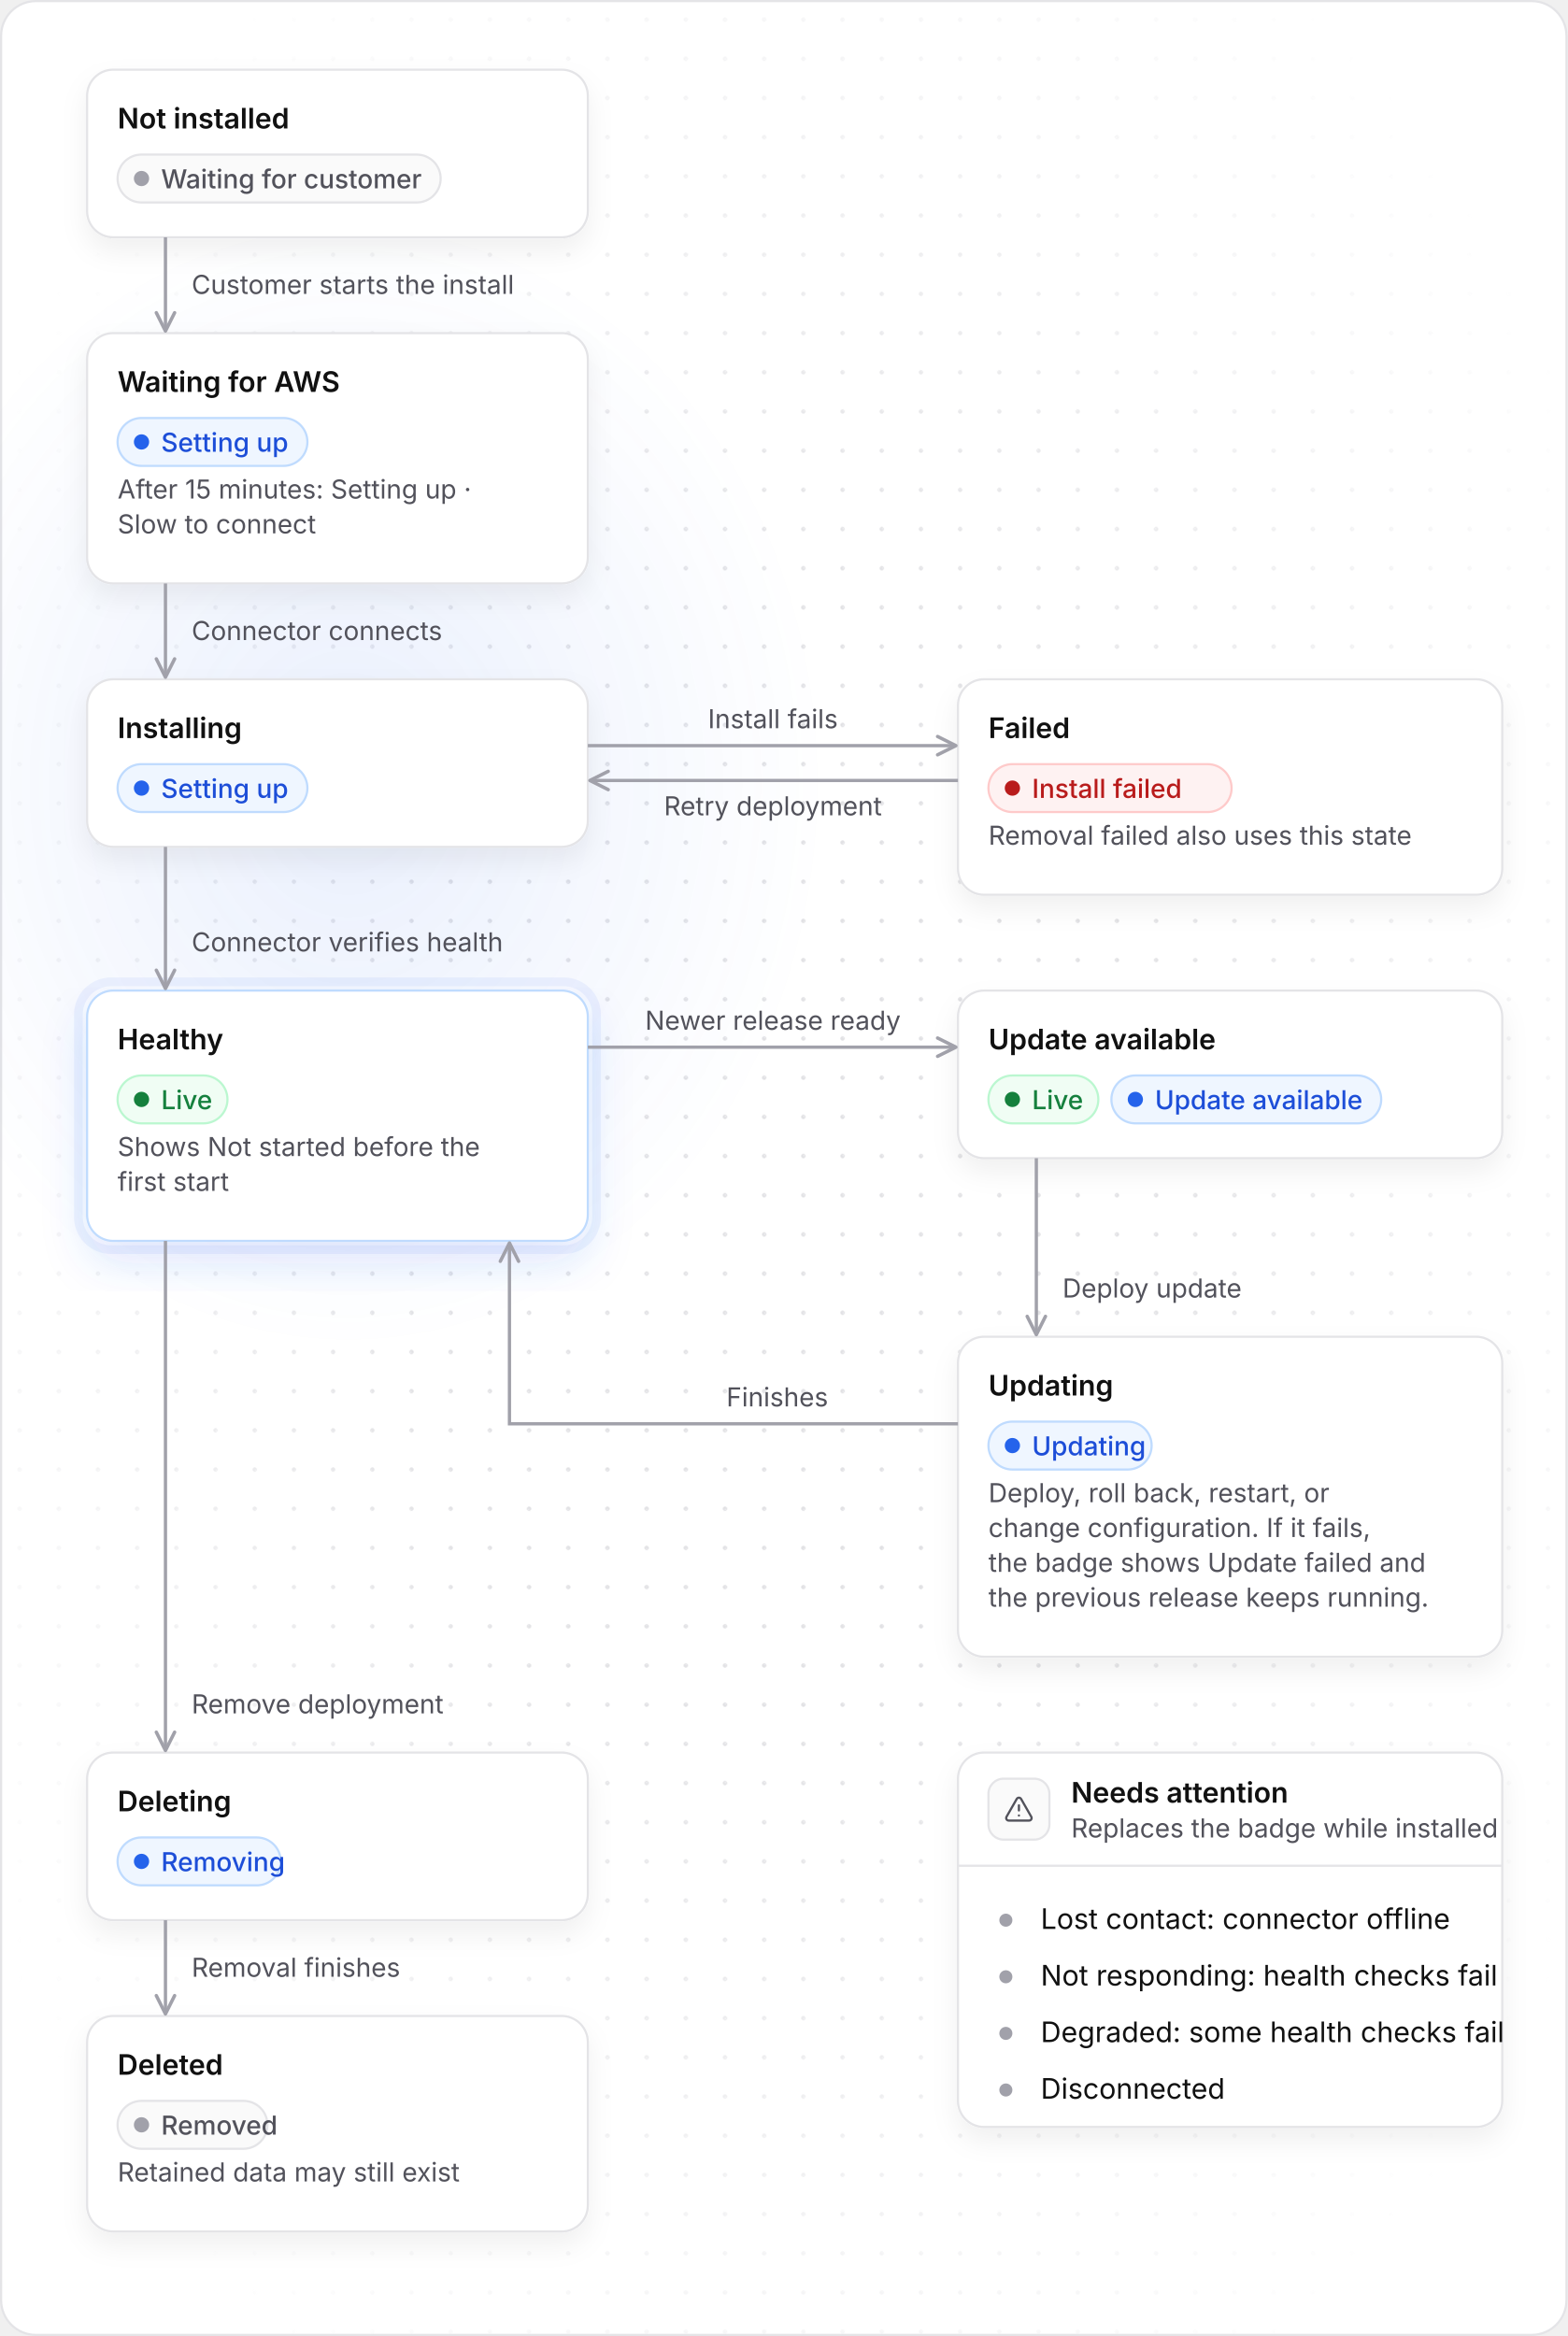
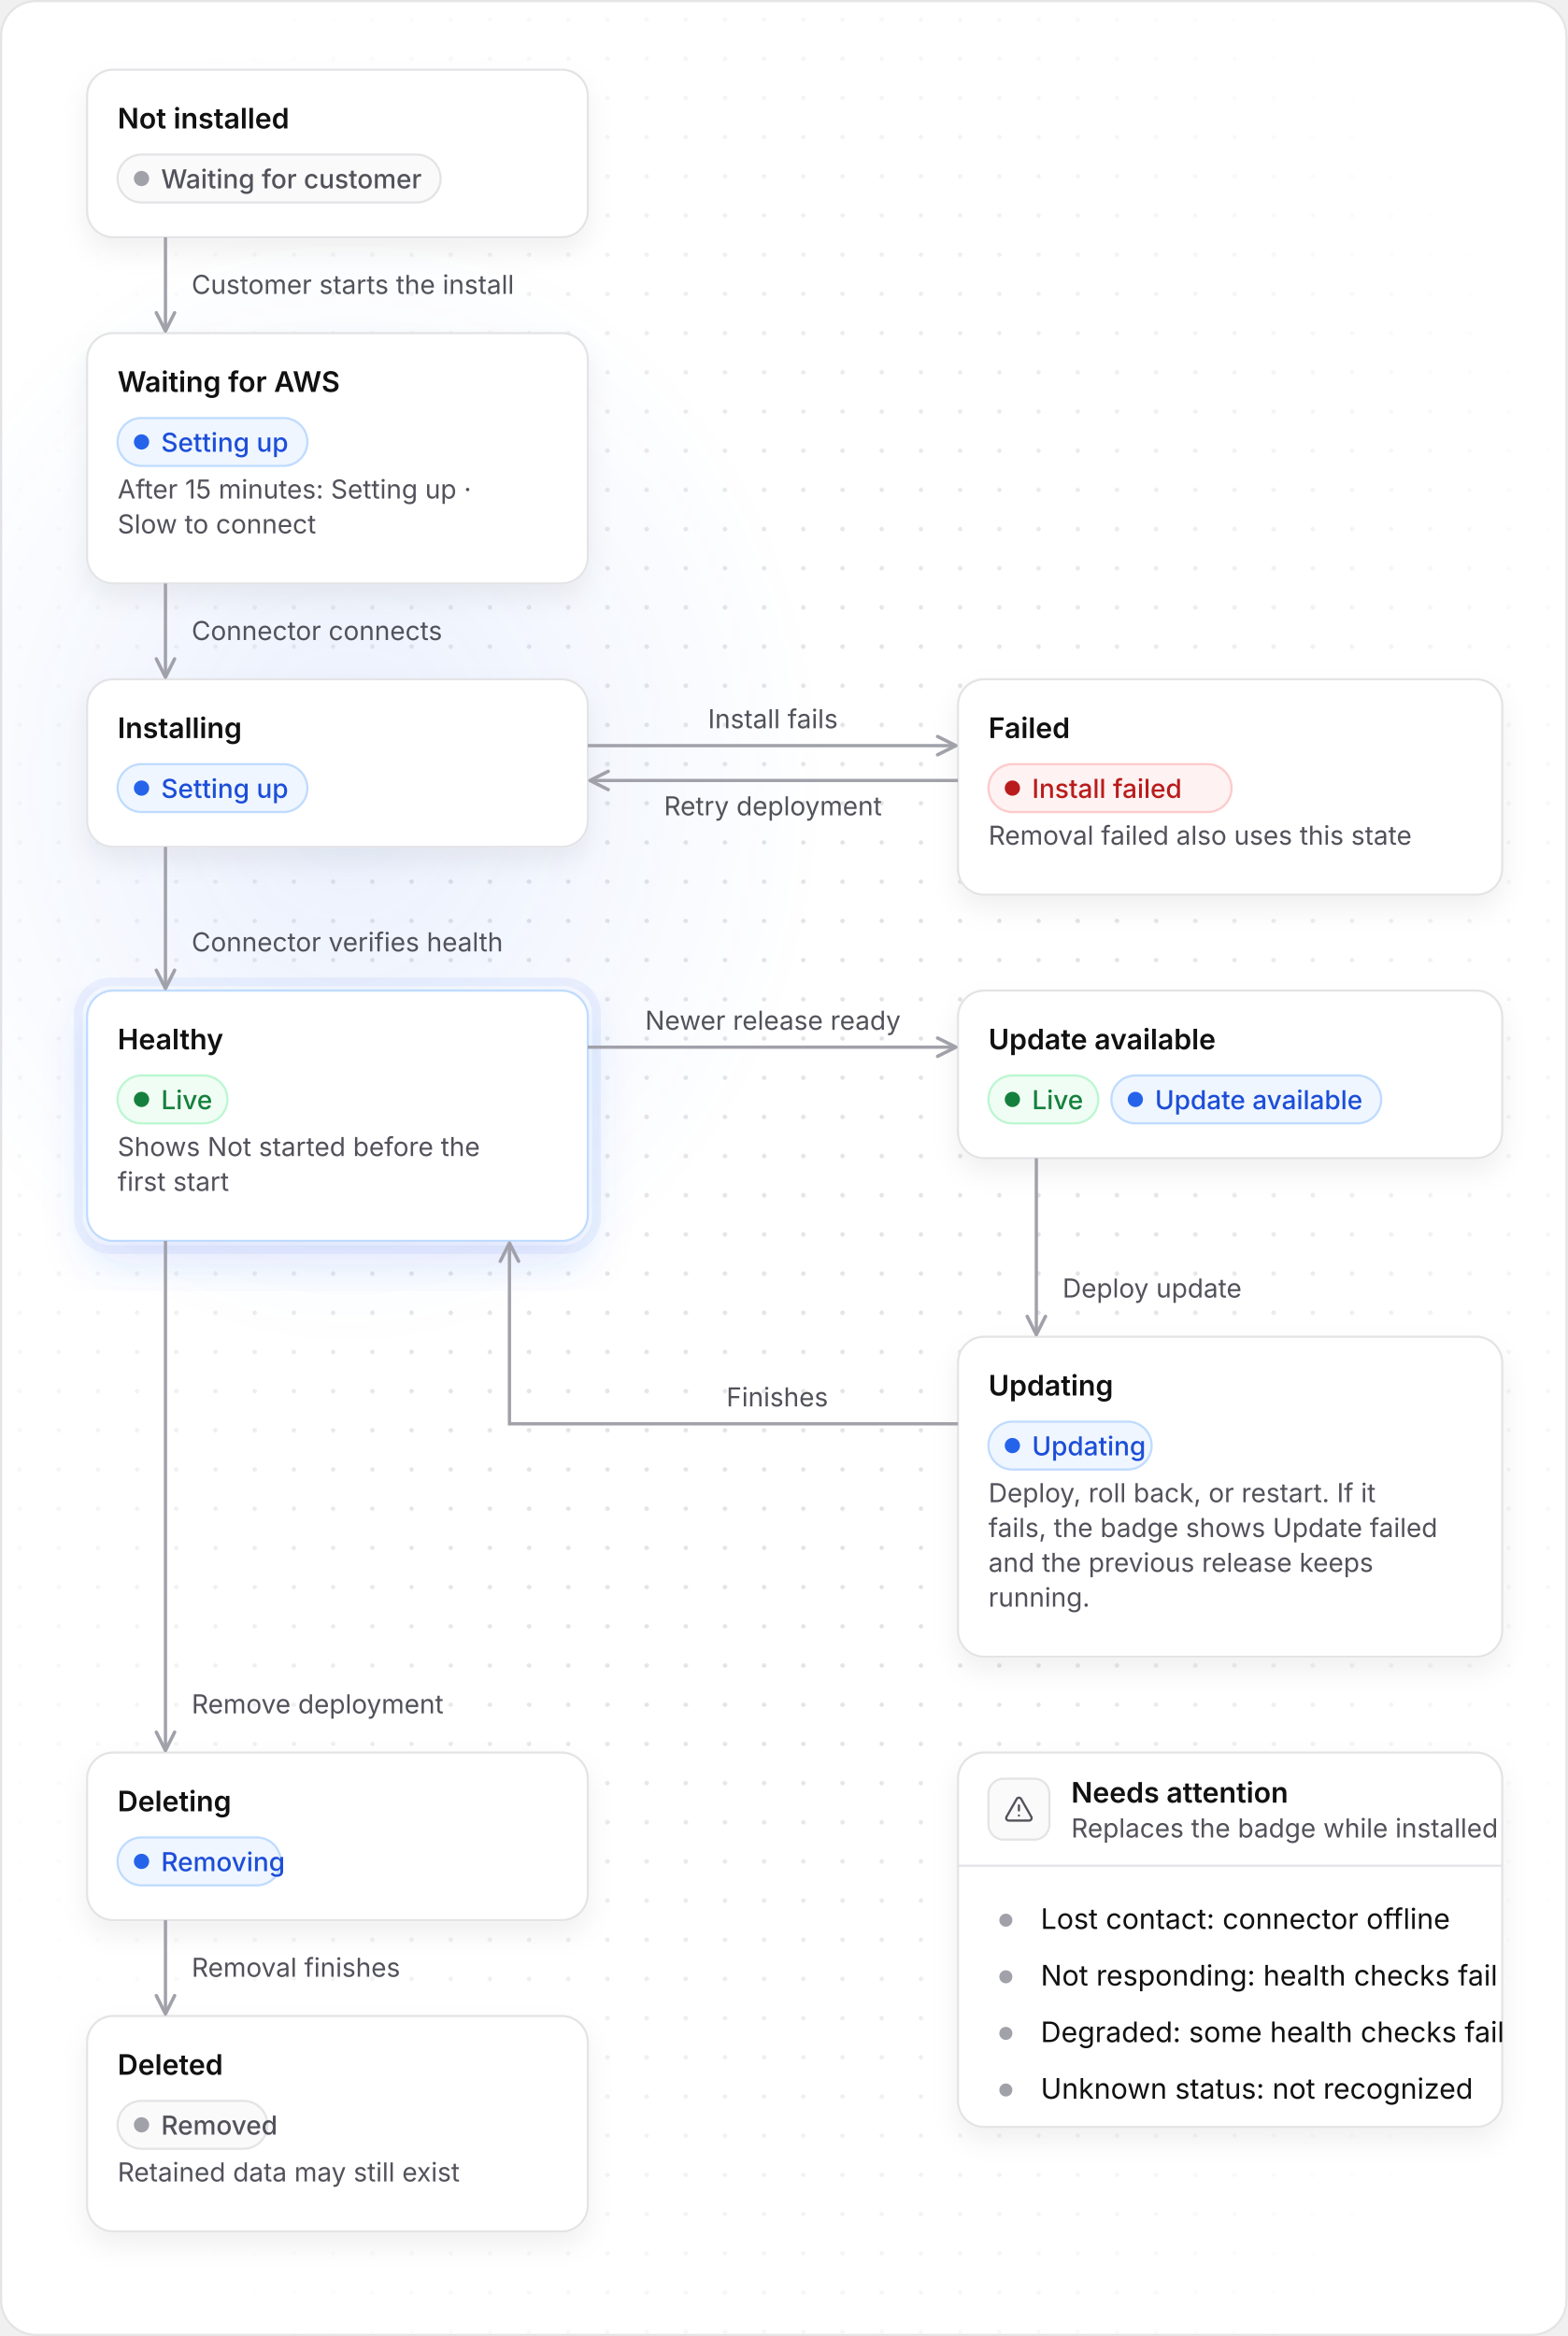
<svg xmlns="http://www.w3.org/2000/svg" width="720" height="1073" viewBox="0 0 720 1073" role="img" aria-labelledby="title desc">
  <defs>
    <style>
      text { font-family: Inter, "Inter Variable", ui-sans-serif, system-ui, -apple-system, "Segoe UI", sans-serif; fill: #111111; }
      .title { font-size: 13px; font-weight: 600; }
      .heading { font-size: 15px; font-weight: 600; letter-spacing: -0.01em; }
      .body { font-size: 13px; fill: #111111; }
      .label { font-size: 12px; font-weight: 600; fill: #52525B; }
      .note { font-size: 12px; fill: #52525B; }
      .badge { font-size: 12px; font-weight: 500; }
      .num { font-size: 12px; font-weight: 600; fill: #FFFFFF; }
      .mono { font-family: ui-monospace, SFMono-Regular, Menlo, Consolas, "Liberation Mono", monospace; font-size: 12px; fill: #71717A; }
      .mono-dark { font-family: ui-monospace, SFMono-Regular, Menlo, Consolas, "Liberation Mono", monospace; font-size: 12px; fill: #111111; }
      .mono-brand { font-family: ui-monospace, SFMono-Regular, Menlo, Consolas, "Liberation Mono", monospace; font-size: 12px; fill: #1D4ED8; }
      .boundary { fill: none; stroke: #A1A1AA; stroke-width: 1; stroke-dasharray: 5 4; }
      .tag { fill: #FFFFFF; stroke: #E4E4E7; }
      .band { fill: #FAFAFA; stroke: #E4E4E7; }
      .tile { fill: #FFFFFF; stroke: #E4E4E7; }
      .tile-optional { fill: #FFFFFF; stroke: #A1A1AA; stroke-dasharray: 4 3; }
      .icon-tile { fill: #FAFAFA; stroke: #E4E4E7; }
      .icon { fill: none; stroke: #52525B; stroke-width: 1.75; stroke-linecap: round; stroke-linejoin: round; }
      .track { fill: none; stroke: #A1A1AA; stroke-width: 1.5; }
      .track-dashed { fill: none; stroke: #A1A1AA; stroke-width: 1.5; stroke-dasharray: 4 4; }
      .beam { fill: none; stroke: #2563EB; stroke-width: 1.5; }
      .port { fill: #FFFFFF; stroke: #A1A1AA; stroke-width: 1.5; }
      .port-brand { fill: #FFFFFF; stroke: #2563EB; stroke-width: 1.5; }
    </style>
    <pattern id="dots" width="18" height="18" patternUnits="userSpaceOnUse">
      <circle cx="9" cy="9" r="1" fill="#D4D4D8" />
    </pattern>
    <radialGradient id="fade" cx="50%" cy="50%" r="60%">
      <stop offset="40%" stop-color="#FFFFFF" />
      <stop offset="100%" stop-color="#000000" />
    </radialGradient>
    <mask id="fade-mask">
      <rect width="720" height="1073" fill="url(#fade)" />
    </mask>
    <radialGradient id="light" cx="50%" cy="50%" r="50%">
      <stop offset="0%" stop-color="#2563EB" stop-opacity="0.10" />
      <stop offset="100%" stop-color="#2563EB" stop-opacity="0" />
    </radialGradient>
    <filter id="shadow" x="-10%" y="-20%" width="120%" height="160%">
      <feDropShadow dx="0" dy="1" stdDeviation="1" flood-color="#111111" flood-opacity="0.04" />
      <feDropShadow dx="0" dy="6" stdDeviation="6" flood-color="#111111" flood-opacity="0.06" />
    </filter>
    <filter id="shadow-brand" x="-10%" y="-10%" width="120%" height="130%">
      <feDropShadow dx="0" dy="1" stdDeviation="1" flood-color="#111111" flood-opacity="0.04" />
      <feDropShadow dx="0" dy="10" stdDeviation="10" flood-color="#2563EB" flood-opacity="0.14" />
    </filter>
    <marker id="arrow" viewBox="0 0 10 10" refX="8" refY="5" markerWidth="7" markerHeight="7" orient="auto-start-reverse">
      <path d="M1 1L9 5L1 9" fill="none" stroke="#A1A1AA" stroke-width="1.5" stroke-linecap="round" stroke-linejoin="round" />
    </marker>
    <marker id="arrow-brand" viewBox="0 0 10 10" refX="8" refY="5" markerWidth="7" markerHeight="7" orient="auto-start-reverse">
      <path d="M1 1L9 5L1 9" fill="none" stroke="#2563EB" stroke-width="1.5" stroke-linecap="round" stroke-linejoin="round" />
    </marker>
    <symbol id="i-alert" viewBox="0 0 24 24">
      <path d="m21.73 18-8-14a2 2 0 0 0-3.48 0l-8 14A2 2 0 0 0 4 21h16a2 2 0 0 0 1.73-3" />
      <path d="M12 9v4" />
      <path d="M12 17h.01" />
    </symbol>
  </defs>
  <g id="stage">
    <rect x="0.5" y="0.5" width="719" height="1072" rx="16" fill="#FFFFFF" stroke="#E4E4E7" />
    <rect x="1" y="1" width="718" height="1071" rx="16" fill="url(#dots)" mask="url(#fade-mask)" opacity="0.7" />
    <ellipse cx="160" cy="360" rx="220" ry="260" fill="url(#light)" />
  </g>
  <g id="not-installed">
    <rect class="tile" x="40" y="32" width="230" height="77" rx="12" filter="url(#shadow)" />
    <text class="title" x="54" y="59">Not installed</text>
    <rect x="54" y="71" width="148.4" height="22" rx="11" style="fill:#FAFAFA;stroke:#E4E4E7" />
    <circle cx="65" cy="82" r="3.5" fill="#A1A1AA" />
    <text class="badge" x="74" y="86.5" style="fill:#52525B">Waiting for customer</text>
  </g>
  <g id="waiting-for-aws">
    <rect class="tile" x="40" y="153" width="230" height="115" rx="12" filter="url(#shadow)" />
    <text class="title" x="54" y="180">Waiting for AWS</text>
    <rect x="54" y="192" width="87.2" height="22" rx="11" style="fill:#EFF6FF;stroke:#BFDBFE" />
    <circle cx="65" cy="203" r="3.5" fill="#2563EB" />
    <text class="badge" x="74" y="207.5" style="fill:#1D4ED8">Setting up</text>
    <text class="note" x="54" y="229">After 15 minutes: Setting up ·</text>
    <text class="note" x="54" y="245">Slow to connect</text>
  </g>
  <g id="installing">
    <rect class="tile" x="40" y="312" width="230" height="77" rx="12" filter="url(#shadow)" />
    <text class="title" x="54" y="339">Installing</text>
    <rect x="54" y="351" width="87.2" height="22" rx="11" style="fill:#EFF6FF;stroke:#BFDBFE" />
    <circle cx="65" cy="362" r="3.5" fill="#2563EB" />
    <text class="badge" x="74" y="366.5" style="fill:#1D4ED8">Setting up</text>
    <rect class="tile" x="440" y="312" width="250" height="99" rx="12" filter="url(#shadow)" />
    <text class="title" x="454" y="339">Failed</text>
    <rect x="454" y="351" width="111.68" height="22" rx="11" style="fill:#FEF2F2;stroke:#FECACA" />
    <circle cx="465" cy="362" r="3.5" fill="#B91C1C" />
    <text class="badge" x="474" y="366.5" style="fill:#B91C1C">Install failed</text>
    <text class="note" x="454" y="388">Removal failed also uses this state</text>
  </g>
  <g id="healthy">
    <rect x="36" y="451" width="238" height="123" rx="15" style="fill:none;stroke:#2563EB;stroke-opacity:0.07;stroke-width:4" />
    <rect x="40" y="455" width="230" height="115" rx="12" style="fill:#FFFFFF;stroke:#BFDBFE" filter="url(#shadow-brand)" />
    <text class="title" x="54" y="482">Healthy</text>
    <rect x="54" y="494" width="50.48" height="22" rx="11" style="fill:#F0FDF4;stroke:#BBF7D0" />
    <circle cx="65" cy="505" r="3.5" fill="#15803D" />
    <text class="badge" x="74" y="509.5" style="fill:#15803D">Live</text>
    <text class="note" x="54" y="531">Shows Not started before the</text>
    <text class="note" x="54" y="547">first start</text>
    <rect class="tile" x="440" y="455" width="250" height="77" rx="12" filter="url(#shadow)" />
    <text class="title" x="454" y="482">Update available</text>
    <rect x="454" y="494" width="50.48" height="22" rx="11" style="fill:#F0FDF4;stroke:#BBF7D0" />
    <circle cx="465" cy="505" r="3.5" fill="#15803D" />
    <text class="badge" x="474" y="509.5" style="fill:#15803D">Live</text>
    <rect x="510.48" y="494" width="123.92" height="22" rx="11" style="fill:#EFF6FF;stroke:#BFDBFE" />
    <circle cx="521.48" cy="505" r="3.5" fill="#2563EB" />
    <text class="badge" x="530.48" y="509.5" style="fill:#1D4ED8">Update available</text>
  </g>
  <g id="updating-row">
    <rect class="tile" x="440" y="614" width="250" height="147" rx="12" filter="url(#shadow)" />
    <text class="title" x="454" y="641">Updating</text>
    <rect x="454" y="653" width="74.96" height="22" rx="11" style="fill:#EFF6FF;stroke:#BFDBFE" />
    <circle cx="465" cy="664" r="3.5" fill="#2563EB" />
    <text class="badge" x="474" y="668.5" style="fill:#1D4ED8">Updating</text>
-     <text class="note" x="454" y="690">Deploy, roll back, restart, or</text>
-     <text class="note" x="454" y="706">change configuration. If it fails,</text>
-     <text class="note" x="454" y="722">the badge shows Update failed and</text>
-     <text class="note" x="454" y="738">the previous release keeps running.</text>
+     <text class="note" x="454" y="690">Deploy, roll back, or restart. If it</text>
+     <text class="note" x="454" y="706">fails, the badge shows Update failed</text>
+     <text class="note" x="454" y="722">and the previous release keeps</text>
+     <text class="note" x="454" y="738">running.</text>
  </g>
  <g id="deleting">
    <rect class="tile" x="40" y="805" width="230" height="77" rx="12" filter="url(#shadow)" />
    <text class="title" x="54" y="832">Deleting</text>
    <rect x="54" y="844" width="74.96" height="22" rx="11" style="fill:#EFF6FF;stroke:#BFDBFE" />
    <circle cx="65" cy="855" r="3.5" fill="#2563EB" />
    <text class="badge" x="74" y="859.5" style="fill:#1D4ED8">Removing</text>
    <rect class="tile" x="440" y="805" width="250" height="172" rx="12" filter="url(#shadow)" />
    <rect x="454" y="817" width="28" height="28" rx="7" class="icon-tile" />
    <use href="#i-alert" class="icon" x="461" y="824" width="14" height="14" />
    <text class="title" x="492" y="828">Needs attention</text>
    <text class="note" x="492" y="844">Replaces the badge while installed</text>
    <line x1="440" y1="857" x2="690" y2="857" stroke="#E4E4E7" />
    <rect x="459" y="879" width="6" height="6" rx="3" style="fill:#A1A1AA" />
    <text class="body" x="478" y="886">Lost contact: connector offline</text>
    <rect x="459" y="905" width="6" height="6" rx="3" style="fill:#A1A1AA" />
    <text class="body" x="478" y="912">Not responding: health checks fail</text>
    <rect x="459" y="931" width="6" height="6" rx="3" style="fill:#A1A1AA" />
    <text class="body" x="478" y="938">Degraded: some health checks fail</text>
    <rect x="459" y="957" width="6" height="6" rx="3" style="fill:#A1A1AA" />
-     <text class="body" x="478" y="964">Disconnected</text>
+     <text class="body" x="478" y="964">Unknown status: not recognized</text>
  </g>
  <g id="deleted">
    <rect class="tile" x="40" y="926" width="230" height="99" rx="12" filter="url(#shadow)" />
    <text class="title" x="54" y="953">Deleted</text>
    <rect x="54" y="965" width="68.84" height="22" rx="11" style="fill:#FAFAFA;stroke:#E4E4E7" />
    <circle cx="65" cy="976" r="3.5" fill="#A1A1AA" />
    <text class="badge" x="74" y="980.5" style="fill:#52525B">Removed</text>
    <text class="note" x="54" y="1002">Retained data may still exist</text>
  </g>
  <g id="transitions">
    <line class="track" x1="76" y1="109" x2="76" y2="151" marker-end="url(#arrow)" />
    <text class="note" x="88" y="135">Customer starts the install</text>
    <line class="track" x1="76" y1="268" x2="76" y2="310" marker-end="url(#arrow)" />
    <text class="note" x="88" y="294">Connector connects</text>
    <line class="track" x1="76" y1="389" x2="76" y2="453" marker-end="url(#arrow)" />
    <text class="note" x="88" y="437">Connector verifies health</text>
    <line class="track" x1="76" y1="570" x2="76" y2="803" marker-end="url(#arrow)" />
    <text class="note" x="88" y="787">Remove deployment</text>
    <line class="track" x1="76" y1="882" x2="76" y2="924" marker-end="url(#arrow)" />
    <text class="note" x="88" y="908">Removal finishes</text>
    <line class="track" x1="270" y1="342.5" x2="438" y2="342.5" marker-end="url(#arrow)" />
    <text class="note" x="355" y="334.5" text-anchor="middle">Install fails</text>
    <line class="track" x1="440" y1="358.5" x2="272" y2="358.5" marker-end="url(#arrow)" />
    <text class="note" x="355" y="374.5" text-anchor="middle">Retry deployment</text>
    <line class="track" x1="270" y1="481" x2="438" y2="481" marker-end="url(#arrow)" />
    <text class="note" x="355" y="473" text-anchor="middle">Newer release ready</text>
    <line class="track" x1="476" y1="532" x2="476" y2="612" marker-end="url(#arrow)" />
    <text class="note" x="488" y="596">Deploy update</text>
    <path class="track" d="M440 654 H234 V572" marker-end="url(#arrow)" />
    <text class="note" x="357" y="646" text-anchor="middle">Finishes</text>
  </g>
</svg>
